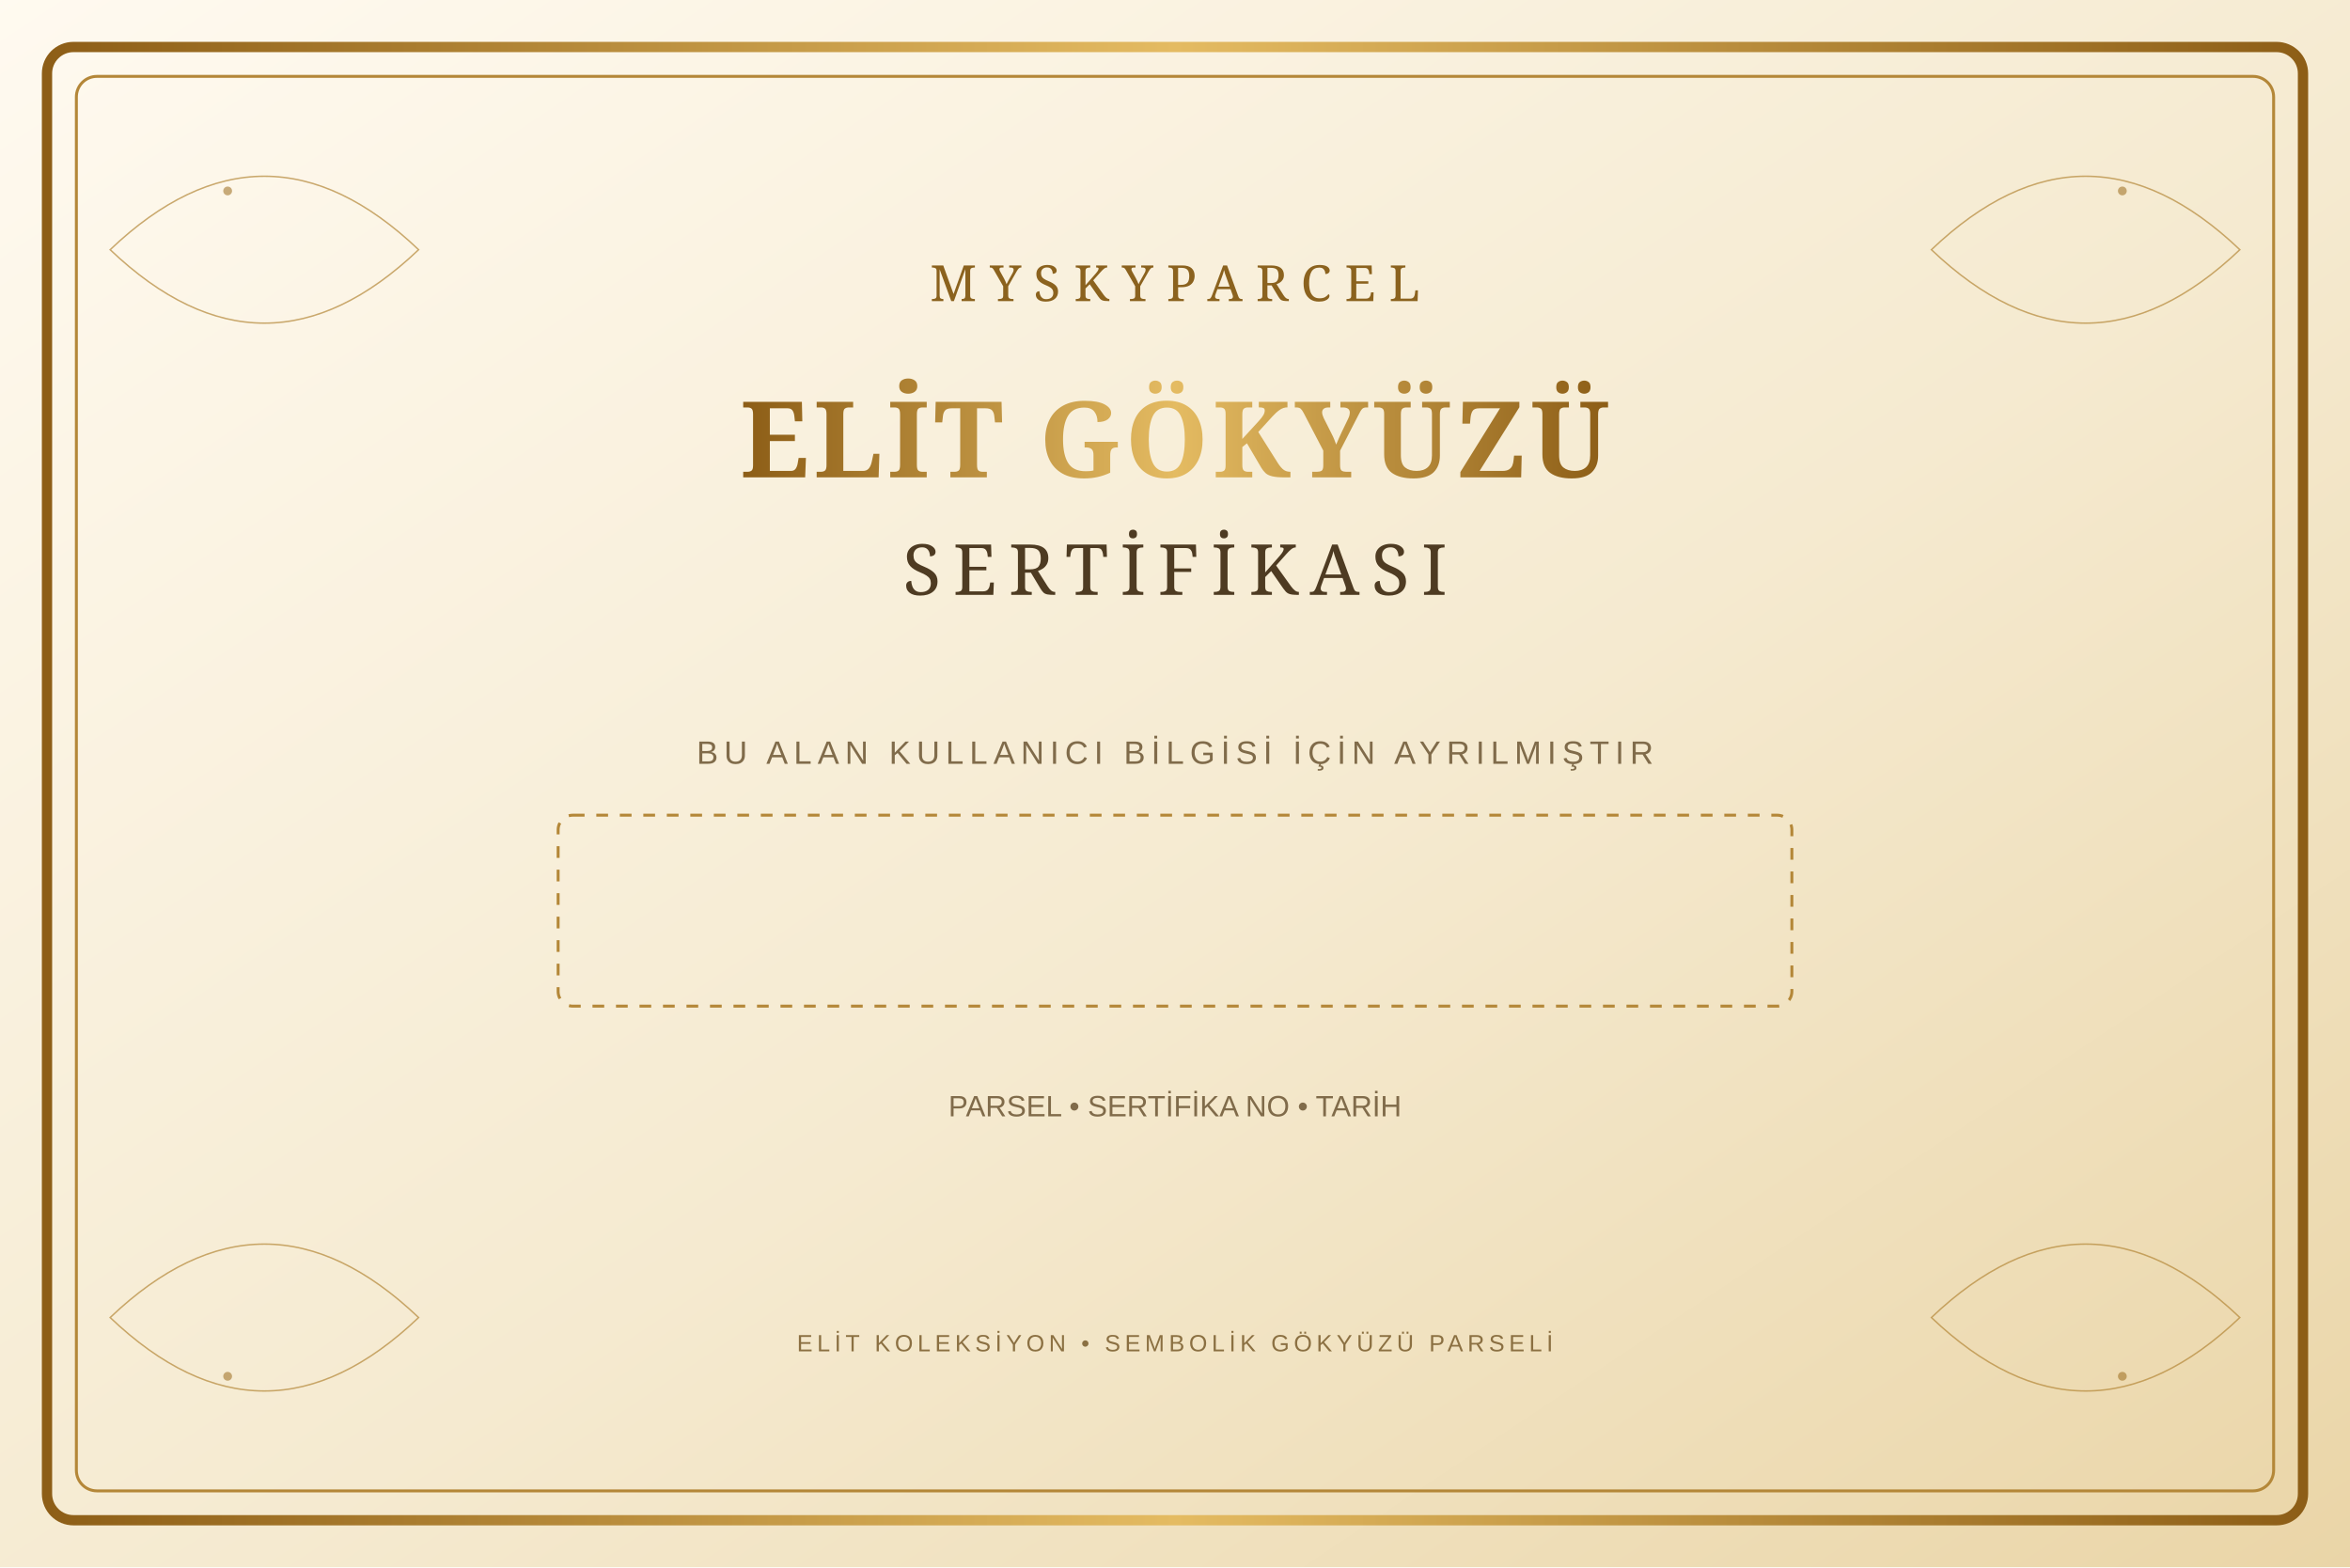
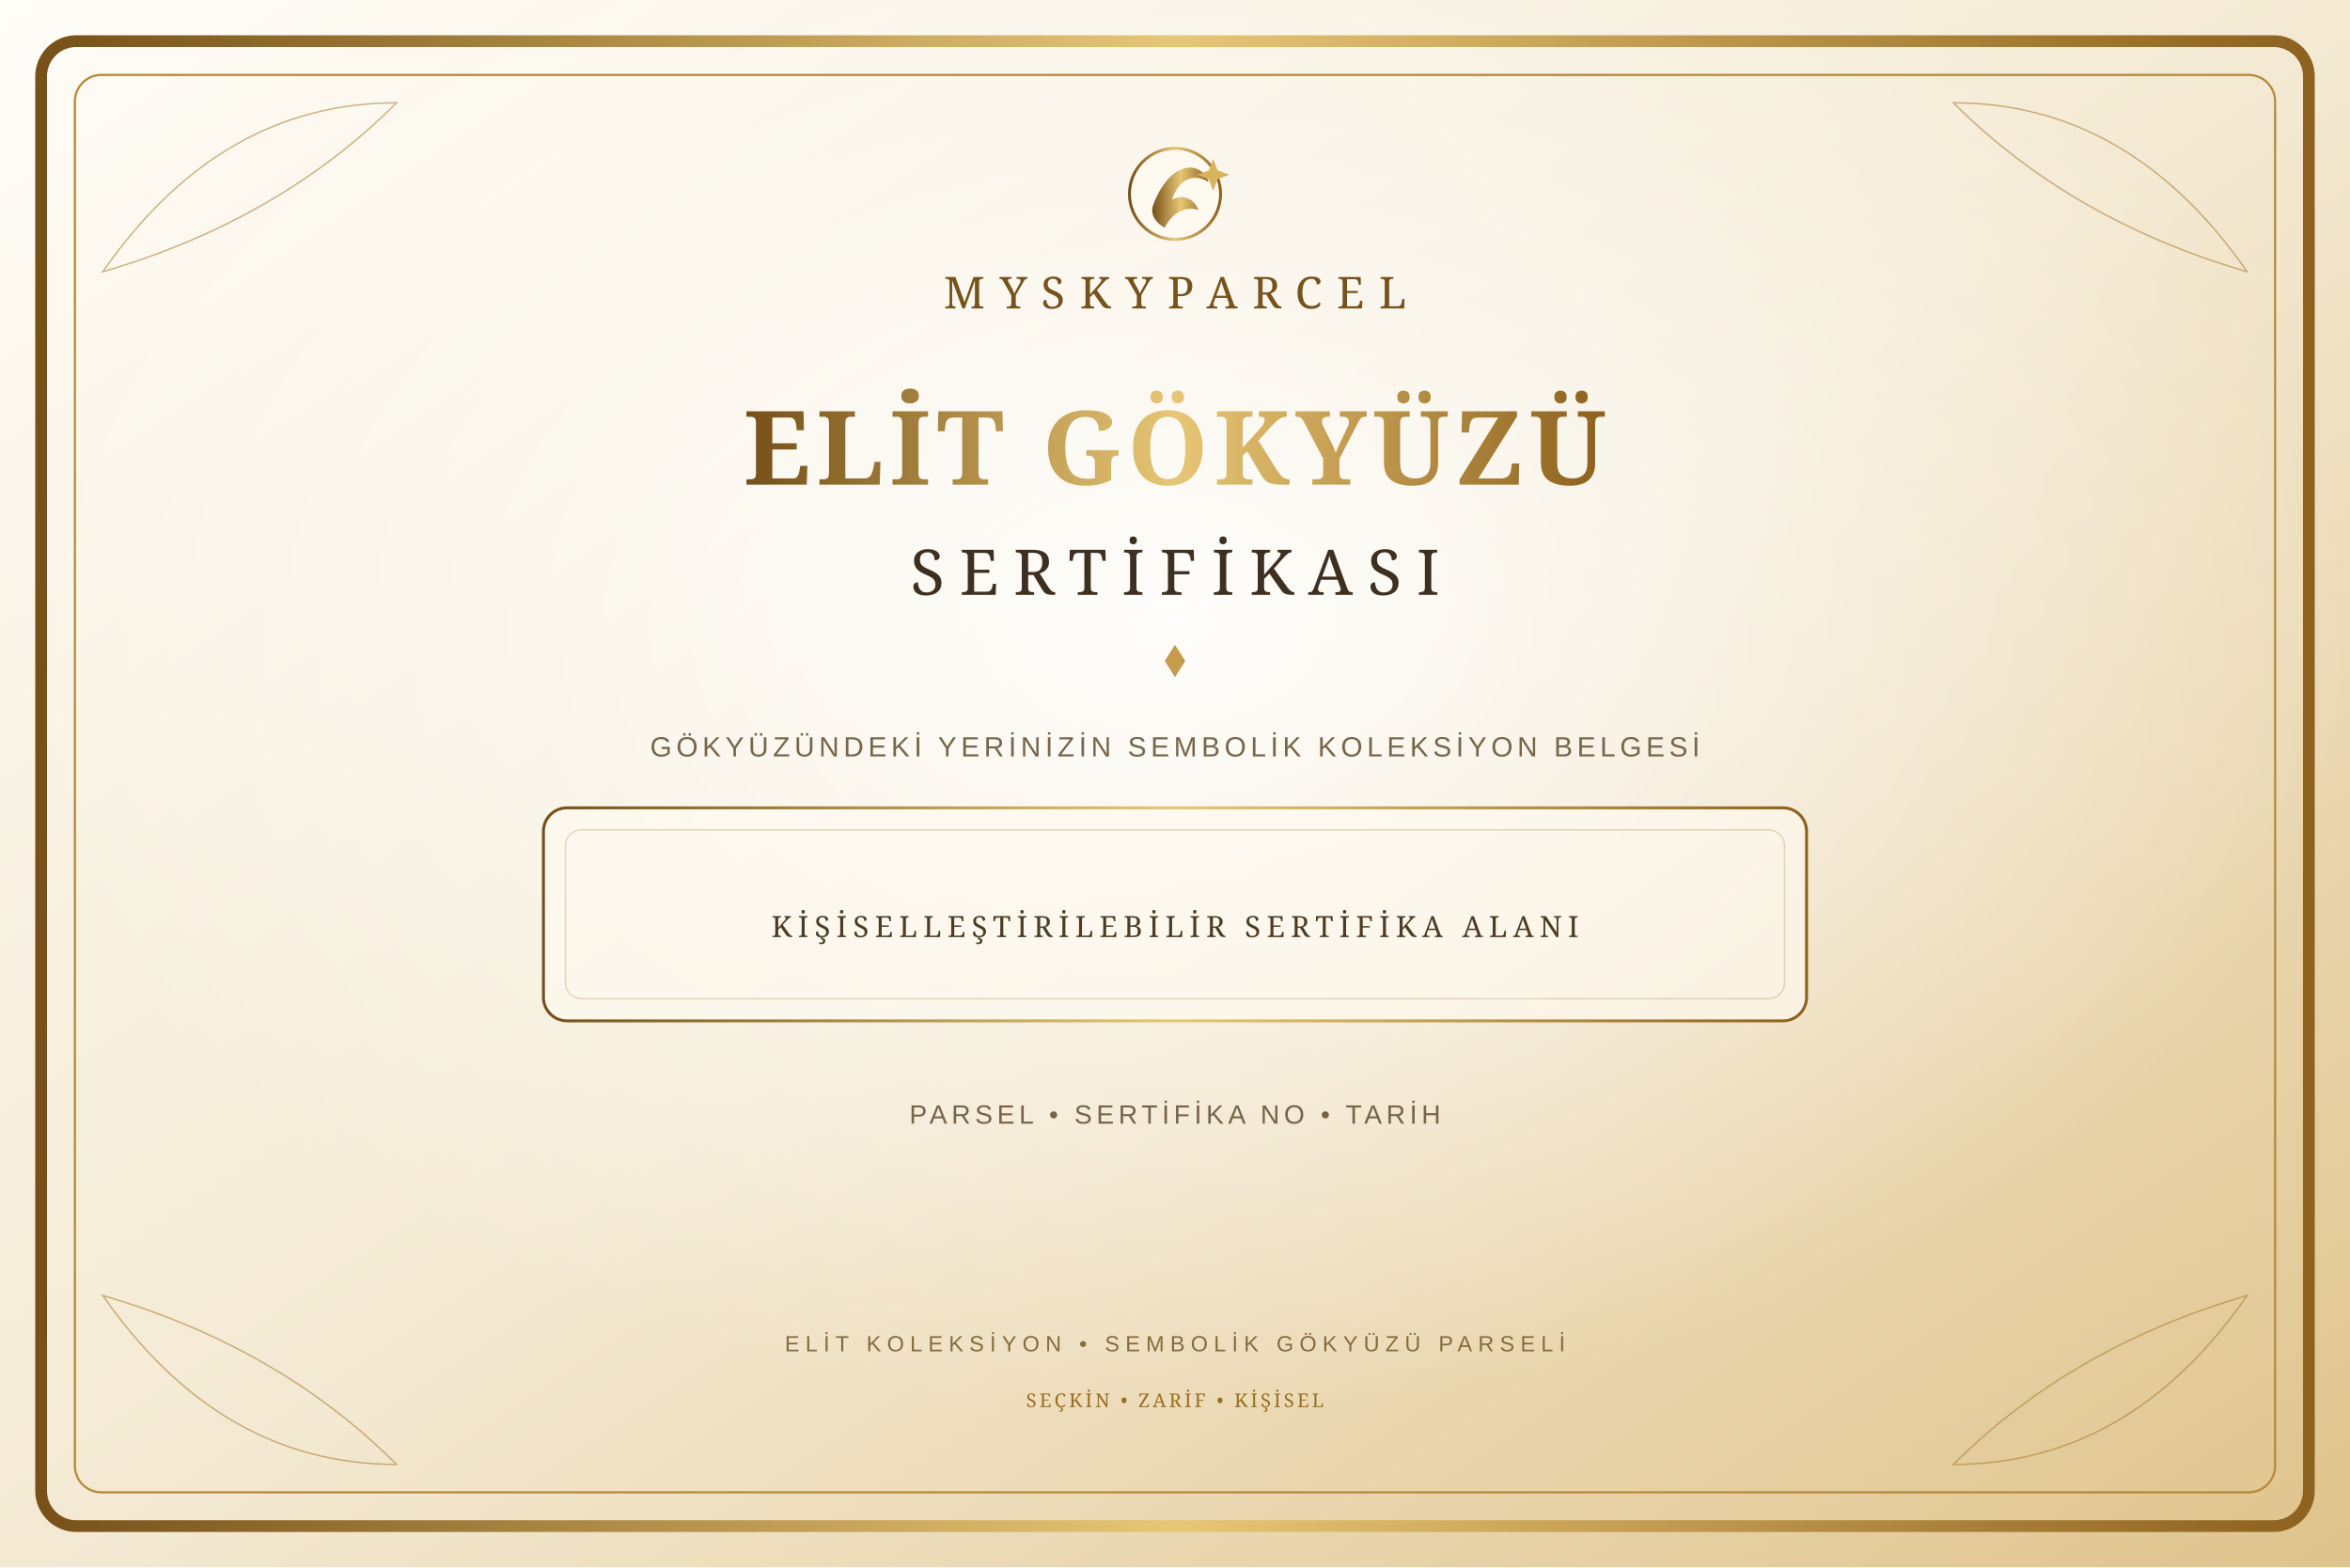
<svg xmlns="http://www.w3.org/2000/svg" viewBox="0 0 1600 1067">
  <defs>
    <linearGradient id="bg" x1="0" y1="0" x2="1" y2="1">
-       <stop stop-color="#fffaf0" />
-       <stop offset=".55" stop-color="#f5ead0" />
-       <stop offset="1" stop-color="#ead5a7" />
+       <stop stop-color="#fffdf8" />
+       <stop offset=".5" stop-color="#f4ead4" />
+       <stop offset="1" stop-color="#dfc38b" />
    </linearGradient>
+     <radialGradient id="light" cx="50%" cy="40%">
+       <stop stop-color="#fff" stop-opacity=".9" />
+       <stop offset="1" stop-color="#fff" stop-opacity="0" />
+     </radialGradient>
    <linearGradient id="gold" x1="0" x2="1">
-       <stop stop-color="#8c5d16" />
-       <stop offset=".5" stop-color="#e4bb62" />
-       <stop offset="1" stop-color="#8c5d16" />
+       <stop stop-color="#765018" />
+       <stop offset=".5" stop-color="#e7c675" />
+       <stop offset="1" stop-color="#8d611e" />
    </linearGradient>
  </defs>
  <rect width="1600" height="1067" fill="url(#bg)" />
-   <rect x="32" y="32" width="1536" height="1003" rx="18" fill="none" stroke="url(#gold)" stroke-width="7" />
-   <rect x="52" y="52" width="1496" height="963" rx="14" fill="none" stroke="#b48738" stroke-width="2" />
-   <g fill="none" stroke="#b48738" opacity=".7">
-     <path d="M75 170 Q180 70 285 170 Q180 270 75 170Z" />
-     <path d="M1525 170 Q1420 70 1315 170 Q1420 270 1525 170Z" />
-     <path d="M75 897 Q180 997 285 897 Q180 797 75 897Z" />
-     <path d="M1525 897 Q1420 997 1315 897 Q1420 797 1525 897Z" />
+   <rect width="1600" height="1067" fill="url(#light)" />
+   <g fill="none" stroke="#a7792b" opacity=".55">
+     <path d="M70 185 Q150 70 270 70 Q190 150 70 185Z" />
+     <path d="M1530 185 Q1450 70 1330 70 Q1410 150 1530 185Z" />
+     <path d="M70 882 Q150 997 270 997 Q190 917 70 882Z" />
+     <path d="M1530 882 Q1450 997 1330 997 Q1410 917 1530 882Z" />
  </g>
-   <g fill="#9b6b1c" opacity=".55">
-     <circle cx="155" cy="130" r="3" />
-     <circle cx="1445" cy="130" r="3" />
-     <circle cx="155" cy="937" r="3" />
-     <circle cx="1445" cy="937" r="3" />
+   <rect x="28" y="28" width="1544" height="1011" rx="24" fill="none" stroke="url(#gold)" stroke-width="8" />
+   <rect x="51" y="51" width="1498" height="965" rx="18" fill="none" stroke="#b78a3d" stroke-width="1.5" />
+   <g transform="translate(800 132)">
+     <circle r="31" fill="#fffaf0" stroke="url(#gold)" stroke-width="2" />
+     <path d="M-15 8 C-4 -22 17 -24 23 -8 C12 -15 2 -9 -2 4 C5 0 13 3 16 11 C7 8 -2 13 -7 23 C-13 20 -17 14 -15 8Z" fill="url(#gold)" />
+     <path d="M26 -24 l3 8 8 3-8 3-3 8-3-8-8-3 8-3z" fill="#d7b45e" />
  </g>
-   <text x="800" y="205" text-anchor="middle" fill="#8b621e" font-family="Georgia,serif" font-size="34" letter-spacing="9">MYSKYPARCEL</text>
-   <text x="800" y="325" text-anchor="middle" fill="url(#gold)" font-family="Georgia,serif" font-size="72" font-weight="700" letter-spacing="3">ELİT GÖKYÜZÜ</text>
-   <text x="800" y="405" text-anchor="middle" fill="#4e3b22" font-family="Georgia,serif" font-size="48" letter-spacing="8">SERTİFİKASI</text>
-   <line x1="430" y1="455" x2="1170" y2="455" stroke="url(#gold)" stroke-width="2" />
-   <text x="800" y="520" text-anchor="middle" fill="#806b4a" font-family="Arial,sans-serif" font-size="22" letter-spacing="4">BU ALAN KULLANICI BİLGİSİ İÇİN AYRILMIŞTIR</text>
-   <rect x="380" y="555" width="840" height="130" rx="10" fill="none" stroke="#b48738" stroke-width="2" stroke-dasharray="8 8" />
-   <text x="800" y="760" text-anchor="middle" fill="#806b4a" font-family="Arial,sans-serif" font-size="20">PARSEL • SERTİFİKA NO • TARİH</text>
-   <text x="800" y="920" text-anchor="middle" fill="#8b7042" font-family="Arial,sans-serif" font-size="16" letter-spacing="3">ELİT KOLEKSİYON • SEMBOLİK GÖKYÜZÜ PARSELİ</text>
+   <text x="800" y="210" text-anchor="middle" fill="#76531b" font-family="Georgia,serif" font-size="30" letter-spacing="10">MYSKYPARCEL</text>
+   <text x="800" y="330" text-anchor="middle" fill="url(#gold)" font-family="Georgia,serif" font-size="70" font-weight="700" letter-spacing="4">ELİT GÖKYÜZÜ</text>
+   <text x="800" y="405" text-anchor="middle" fill="#3d3020" font-family="Georgia,serif" font-size="43" letter-spacing="10">SERTİFİKASI</text>
+   <g stroke="url(#gold)" fill="none">
+     <path d="M420 450 H680" />
+     <path d="M920 450 H1180" />
+   </g>
+   <path d="M800 439 l7 11 -7 11 -7-11z" fill="#c69b4c" />
+   <text x="800" y="515" text-anchor="middle" fill="#77664a" font-family="Arial,sans-serif" font-size="19" letter-spacing="3">GÖKYÜZÜNDEKİ YERİNİZİN SEMBOLİK KOLEKSİYON BELGESİ</text>
+   <rect x="370" y="550" width="860" height="145" rx="16" fill="#fffaf0" fill-opacity=".62" stroke="url(#gold)" stroke-width="2" />
+   <rect x="385" y="565" width="830" height="115" rx="11" fill="none" stroke="#9f732a" stroke-opacity=".25" />
+   <text x="800" y="638" text-anchor="middle" fill="#4d3c25" font-family="Georgia,serif" font-size="20" letter-spacing="4">KİŞİSELLEŞTİRİLEBİLİR SERTİFİKA ALANI</text>
+   <text x="800" y="765" text-anchor="middle" fill="#766348" font-family="Arial,sans-serif" font-size="18" letter-spacing="3">PARSEL • SERTİFİKA NO • TARİH</text>
+   <text x="800" y="920" text-anchor="middle" fill="#856b3d" font-family="Arial,sans-serif" font-size="15" letter-spacing="4">ELİT KOLEKSİYON • SEMBOLİK GÖKYÜZÜ PARSELİ</text>
+   <text x="800" y="958" text-anchor="middle" fill="#9a6d22" font-family="Georgia,serif" font-size="13" letter-spacing="2">SEÇKİN • ZARİF • KİŞİSEL</text>
</svg>
